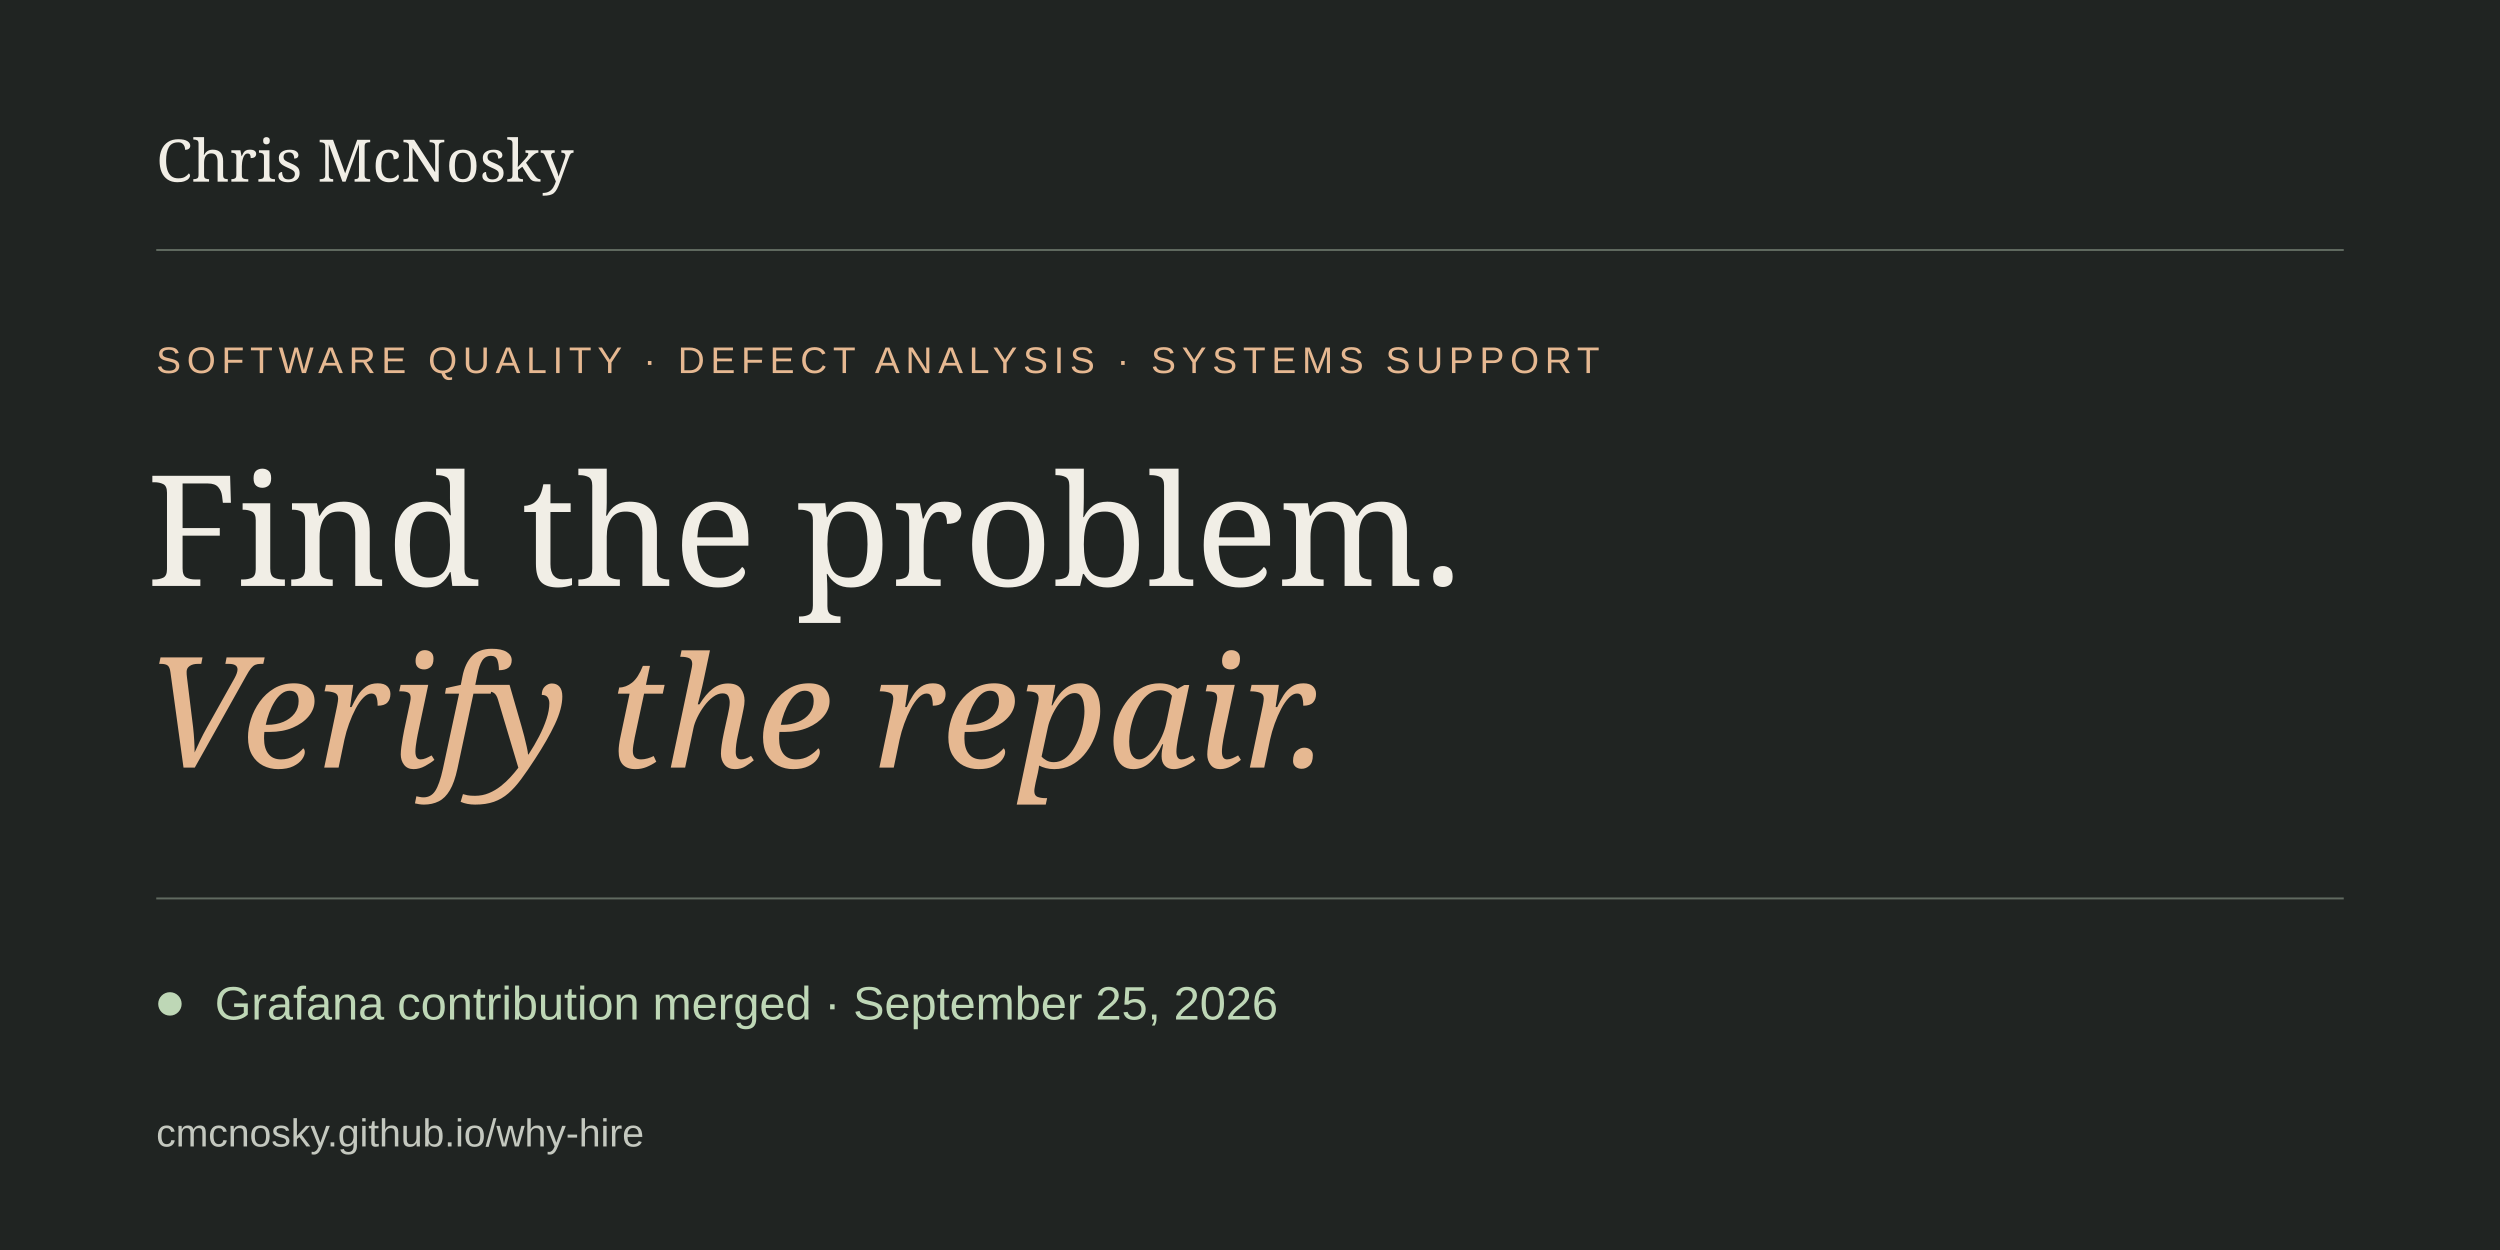
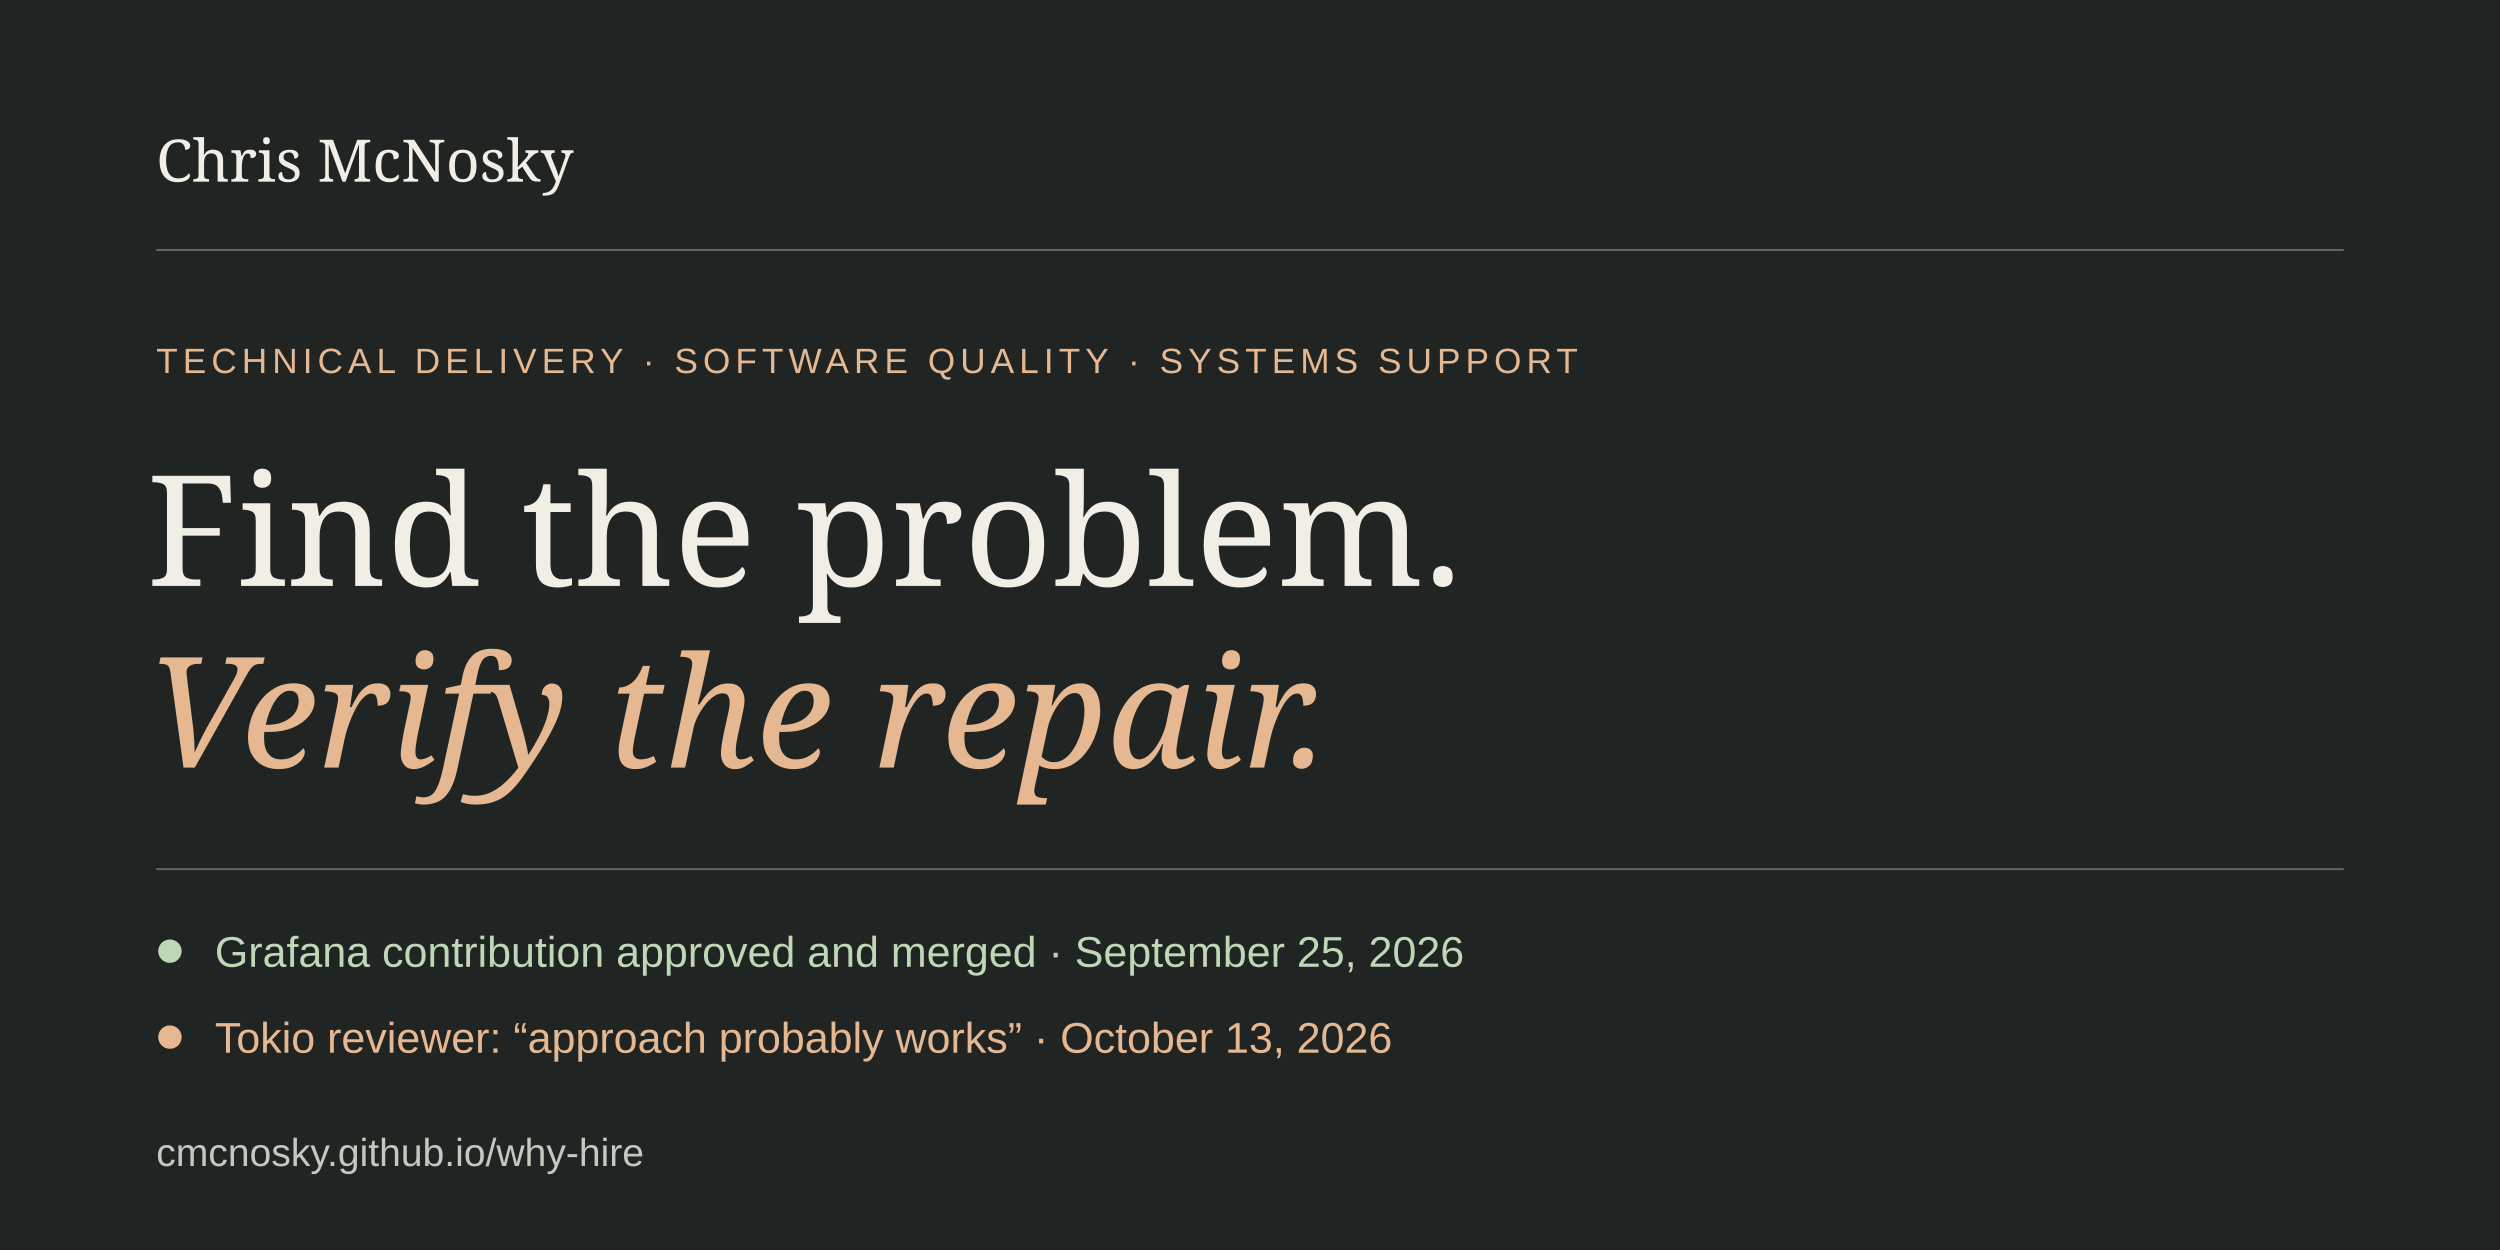
<svg xmlns="http://www.w3.org/2000/svg" width="1280" height="640" viewBox="0 0 1280 640" role="img" aria-labelledby="title desc">
  <rect width="1280" height="640" fill="#202422" />
  <text x="80" y="93" fill="#f1eee6" font-family="Georgia, serif" font-size="30">Chris McNosky</text>
  <line x1="80" y1="128" x2="1200" y2="128" stroke="#606a60" />
-   <text x="80" y="191" fill="#e6b891" font-family="Arial, sans-serif" font-size="19" letter-spacing="3">SOFTWARE QUALITY · DEFECT ANALYSIS · SYSTEMS SUPPORT</text>
+   <text x="80" y="191" fill="#e6b891" font-family="Arial, sans-serif" font-size="18" letter-spacing="2.6">TECHNICAL DELIVERY · SOFTWARE QUALITY · SYSTEMS SUPPORT</text>
  <text x="75" y="300" fill="#f1eee6" font-family="Georgia, serif" font-size="79">Find the problem.</text>
  <text x="75" y="393" fill="#e6b891" font-family="Georgia, serif" font-size="79" font-style="italic">Verify the repair.</text>
-   <line x1="80" y1="460" x2="1200" y2="460" stroke="#606a60" />
-   <circle cx="87" cy="514" r="6" fill="#bed7b6" />
-   <text x="110" y="522" fill="#bed7b6" font-family="Arial, sans-serif" font-size="24">Grafana contribution merged · September 25, 2026</text>
-   <text x="80" y="587" fill="#c4c8bf" font-family="Arial, sans-serif" font-size="20">cmcnosky.github.io/why-hire</text>
+   <line x1="80" y1="445" x2="1200" y2="445" stroke="#606a60" />
+   <circle cx="87" cy="487" r="6" fill="#bed7b6" />
+   <text x="110" y="495" fill="#bed7b6" font-family="Arial, sans-serif" font-size="22">Grafana contribution approved and merged · September 25, 2026</text>
+   <circle cx="87" cy="531" r="6" fill="#e6b891" />
+   <text x="110" y="539" fill="#e6b891" font-family="Arial, sans-serif" font-size="22">Tokio reviewer: “approach probably works” · October 13, 2026</text>
+   <text x="80" y="597" fill="#c4c8bf" font-family="Arial, sans-serif" font-size="20">cmcnosky.github.io/why-hire</text>
</svg>
